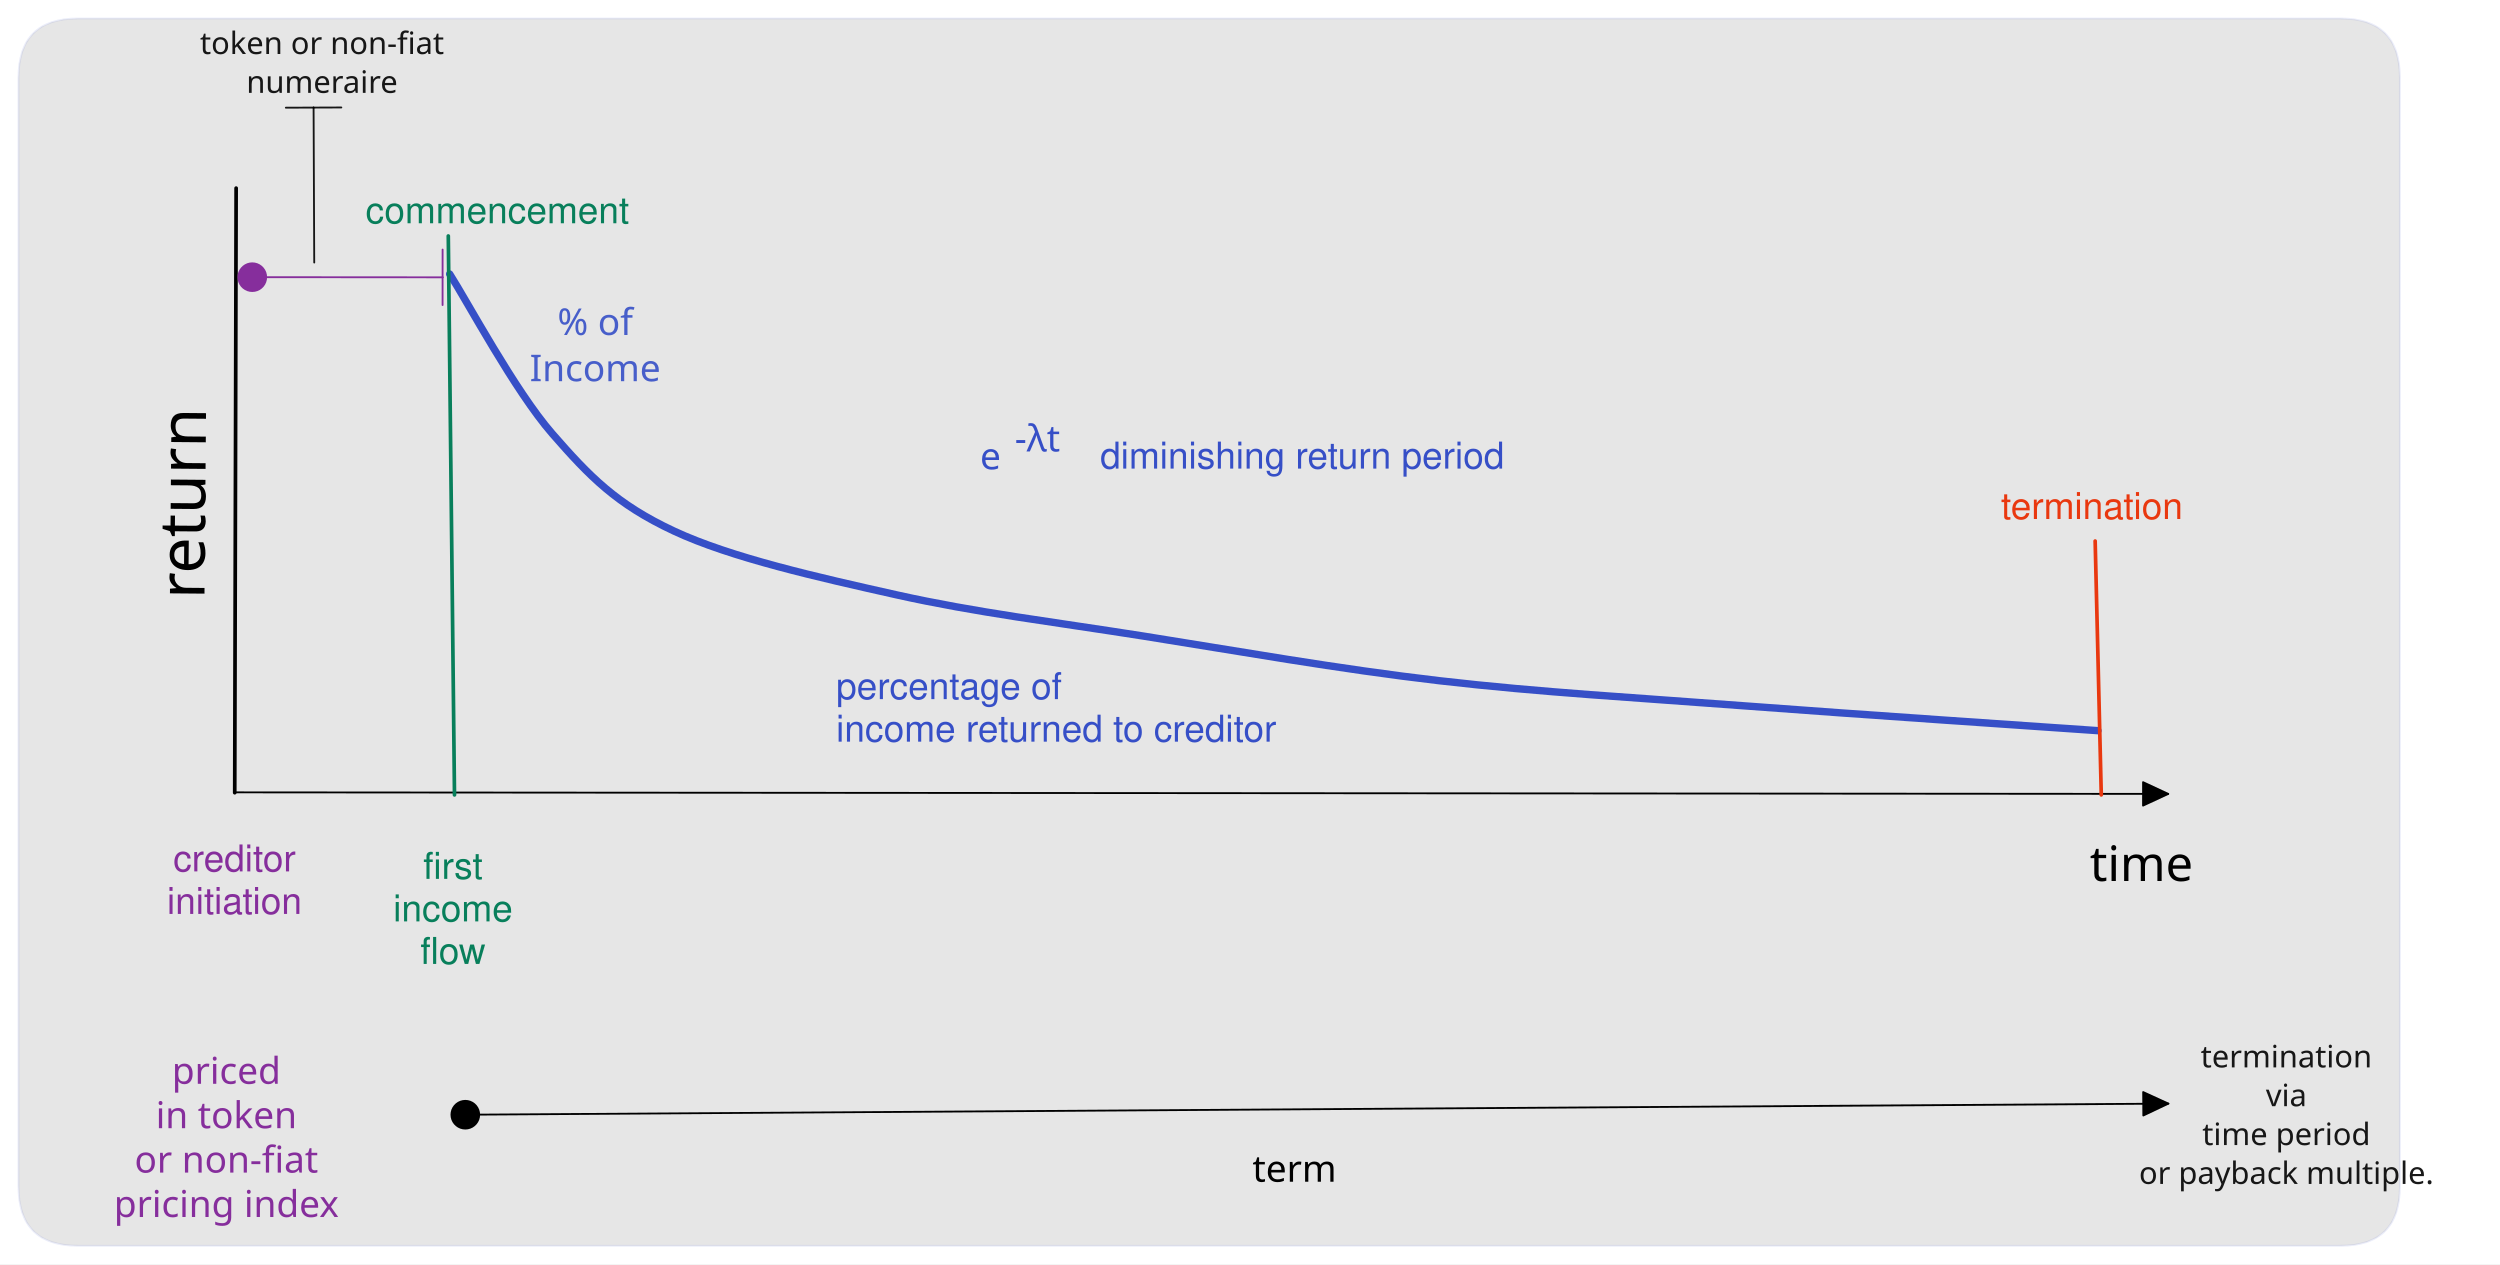
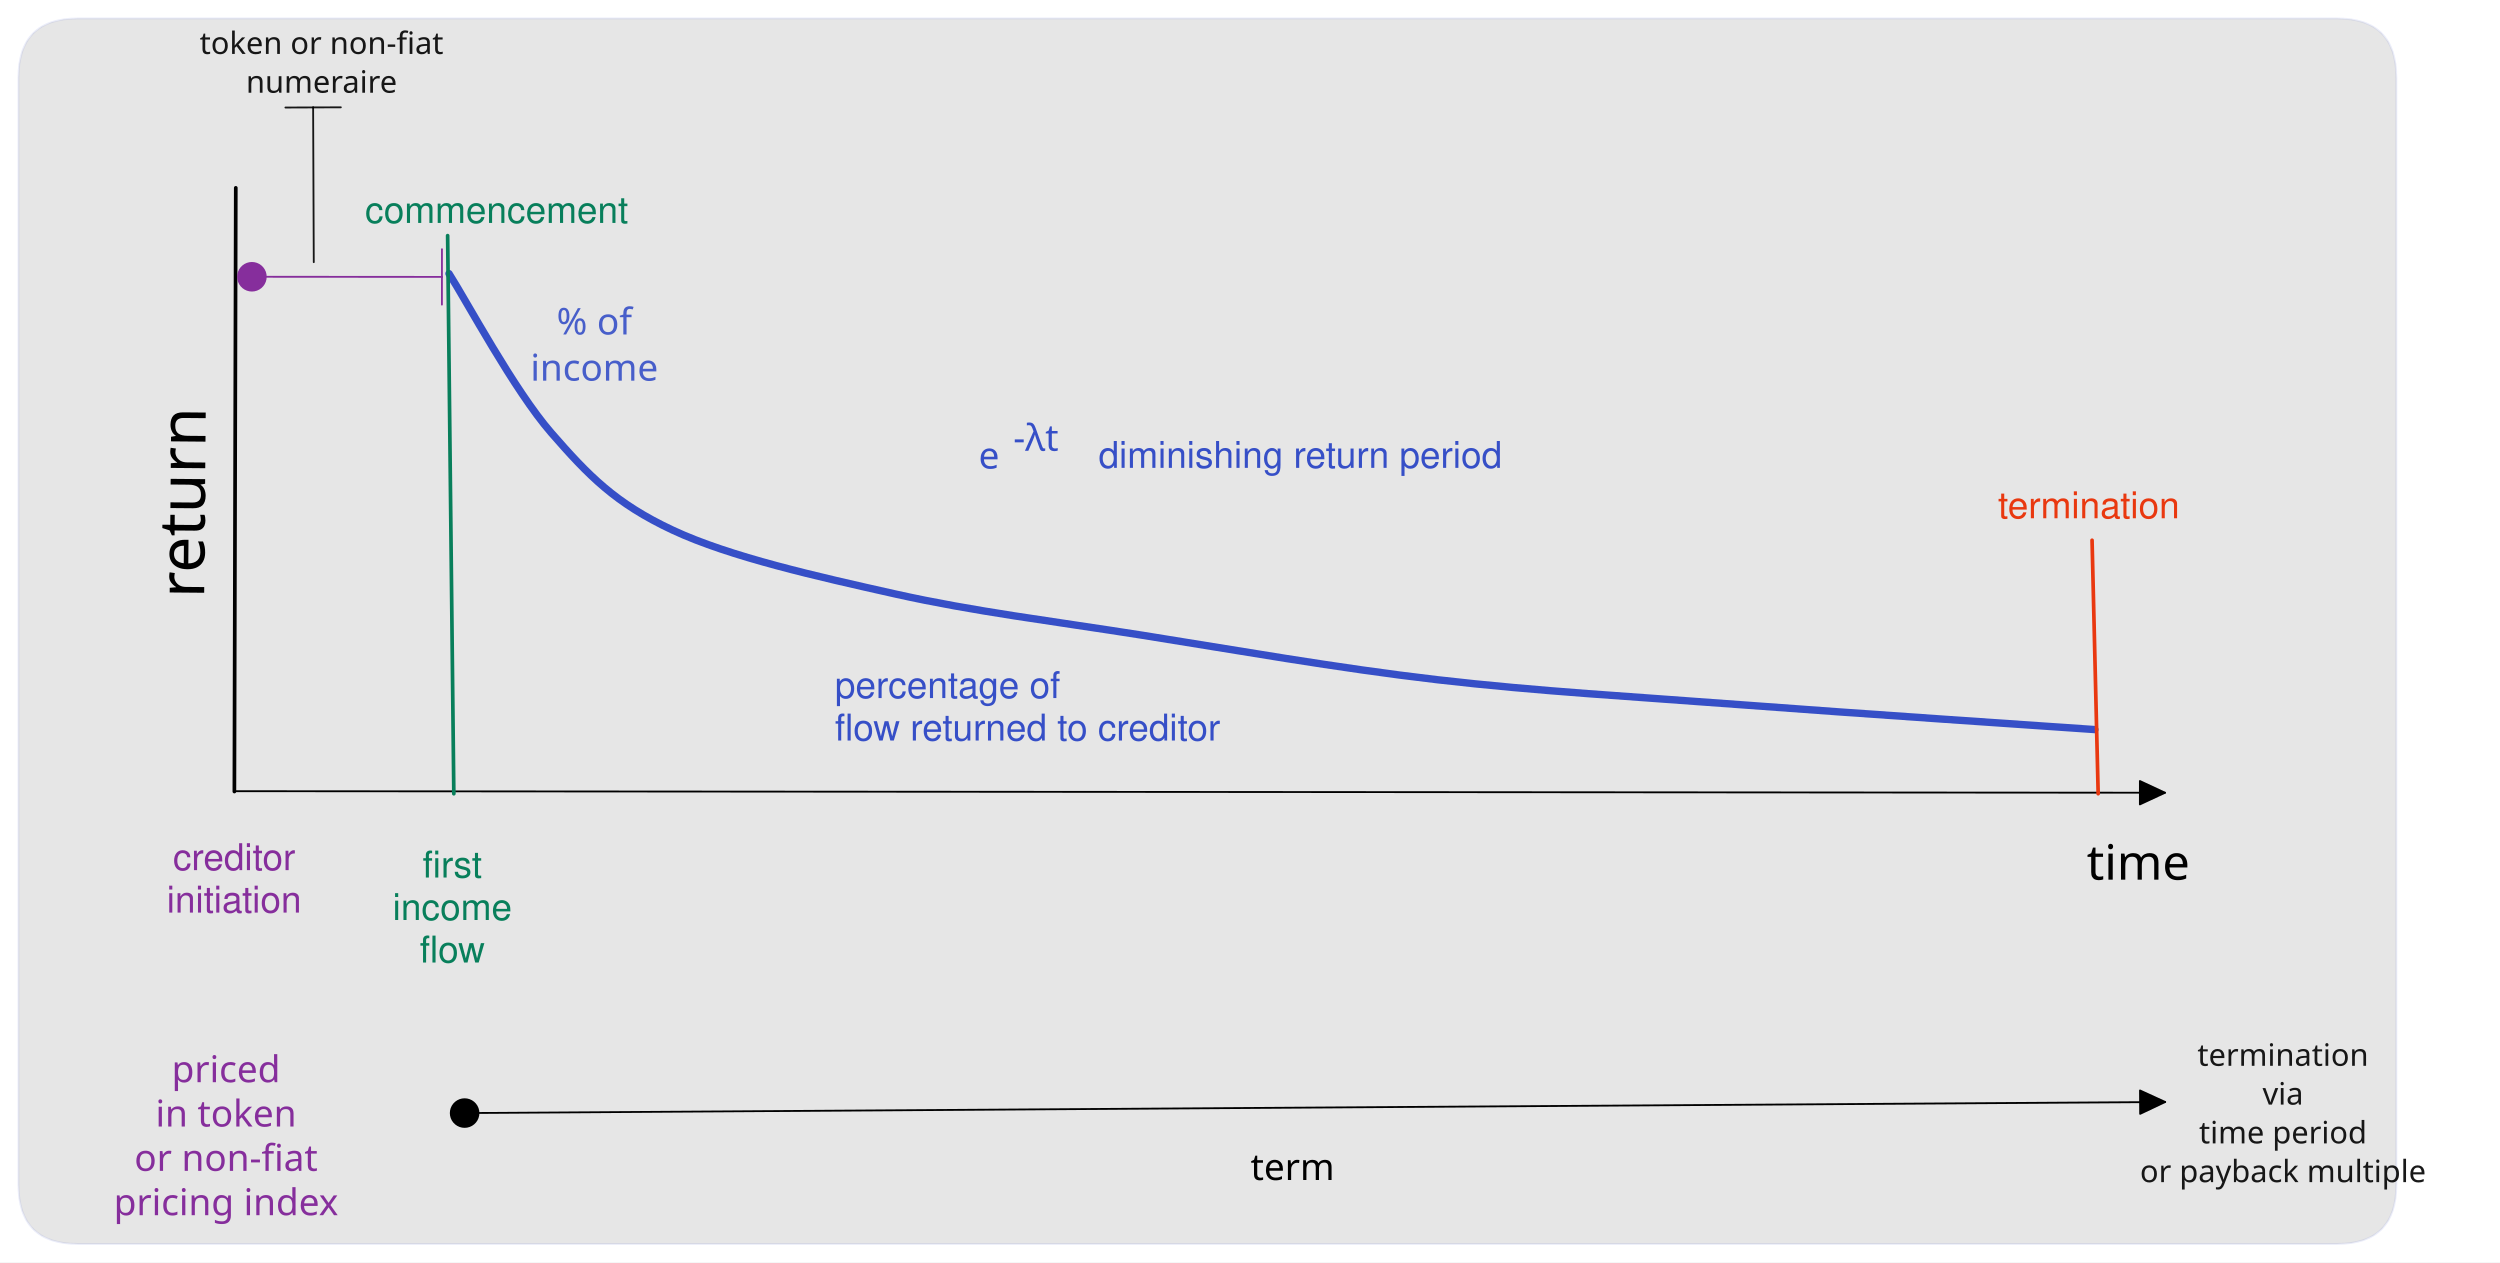
- <svg xmlns="http://www.w3.org/2000/svg" version="1.1" viewBox="0 0 1351.622 683.517" width="2703.244" height="1367.034">
+ <svg xmlns="http://www.w3.org/2000/svg" version="1.1" viewBox="0 0 1353.622 683.517" width="2707.244" height="1367.034">
  <defs>
    <style class="style-fonts">
      @font-face {
        font-family: "Virgil";
        src: url("https://excalidraw.com/Virgil.woff2");
      }
      @font-face {
        font-family: "Cascadia";
        src: url("https://excalidraw.com/Cascadia.woff2");
      }
    </style>
  </defs>
-   <rect x="0" y="0" width="1351.622" height="683.517" fill="#ffffff" />
+   <rect x="0" y="0" width="1353.622" height="683.517" fill="#ffffff" />
  <g stroke-opacity="0.1" fill-opacity="0.1" stroke-linecap="round" transform="translate(10 10) rotate(0 643.751 331.7585)">
    <path d="M32 0 L1255.5 0 L1263 0.5 L1269.5 2 L1275 4.5 L1279.5 8 L1283 12.5 L1285.5 18 L1287 24.5 L1287.5 32 L1287.5 631.52 L1287 639.02 L1285.5 645.52 L1283 651.02 L1279.5 655.52 L1275 659.02 L1269.5 661.52 L1263 663.02 L1255.5 663.52 L32 663.52 L24.5 663.02 L18 661.52 L12.5 659.02 L8 655.52 L4.5 651.02 L2 645.52 L0.5 639.02 L0 631.52 L0 32 L0.5 24.5 L2 18 L4.5 12.5 L8 8 L12.5 4.5 L18 2 L24.5 0.5 L32 0" stroke="none" stroke-width="0" fill="#000" />
    <path d="M32 0 M32 0 C420.1 0, 808.19 0, 1255.5 0 M32 0 C388.95 0, 745.9 0, 1255.5 0 M1255.5 0 C1276.84 0, 1287.5 10.67, 1287.5 32 M1255.5 0 C1276.84 0, 1287.5 10.67, 1287.5 32 M1287.5 32 C1287.5 270.41, 1287.5 508.82, 1287.5 631.52 M1287.5 32 C1287.5 172.89, 1287.5 313.79, 1287.5 631.52 M1287.5 631.52 C1287.5 652.85, 1276.84 663.52, 1255.5 663.52 M1287.5 631.52 C1287.5 652.85, 1276.84 663.52, 1255.5 663.52 M1255.5 663.52 C979.73 663.52, 703.95 663.52, 32 663.52 M1255.5 663.52 C908.64 663.52, 561.77 663.52, 32 663.52 M32 663.52 C10.67 663.52, 0 652.85, 0 631.52 M32 663.52 C10.67 663.52, 0 652.85, 0 631.52 M0 631.52 C0 427.93, 0 224.34, 0 32 M0 631.52 C0 425.04, 0 218.56, 0 32 M0 32 C0 10.67, 10.67 0, 32 0 M0 32 C0 10.67, 10.67 0, 32 0" stroke="#364fc7" stroke-width="1" fill="none" />
  </g>
  <g stroke-linecap="round">
    <g transform="translate(127.6642 101.7168) rotate(0 -0.3810577 163.4246)">
      <path d="M0 0 C-0.13 54.47, -0.64 272.37, -0.76 326.85 M0 0 C-0.13 54.47, -0.64 272.37, -0.76 326.85" stroke="#000000" stroke-width="2" fill="none" />
    </g>
  </g>
  <mask />
  <g stroke-linecap="round">
    <g transform="translate(126.8564 428.3832) rotate(0 522.691 0.4221497)">
      <path d="M0 0 C174.23 0.14, 871.15 0.7, 1045.38 0.84 M0 0 C174.23 0.14, 871.15 0.7, 1045.38 0.84" stroke="#000000" stroke-width="1" fill="none" />
    </g>
    <g transform="translate(126.8564 428.3832) rotate(0 522.691 0.4221497)">
      <path d="M1045.38 0.84 L1031.78 7.17 L1031.79 -5.51 L1045.38 0.84" stroke="none" stroke-width="0" fill="#000000" fill-rule="evenodd" />
      <path d="M1045.38 0.84 C1041.03 2.87, 1036.68 4.9, 1031.78 7.17 M1045.38 0.84 C1041.33 2.73, 1037.28 4.61, 1031.78 7.17 M1031.78 7.17 C1031.78 4.16, 1031.79 1.15, 1031.79 -5.51 M1031.78 7.17 C1031.79 2.59, 1031.79 -2, 1031.79 -5.51 M1031.79 -5.51 C1036.48 -3.31, 1041.18 -1.12, 1045.38 0.84 M1031.79 -5.51 C1036.33 -3.39, 1040.86 -1.27, 1045.38 0.84 M1045.38 0.84 C1045.38 0.84, 1045.38 0.84, 1045.38 0.84 M1045.38 0.84 C1045.38 0.84, 1045.38 0.84, 1045.38 0.84" stroke="#000000" stroke-width="1" fill="none" />
    </g>
  </g>
  <mask />
  <g transform="translate(1129.855 450.3044) rotate(0 31.5 16)">
    <text x="0" y="26" font-family="Cascadia, Segoe UI Emoji" font-size="26.364px" fill="#000000" text-anchor="start" style="white-space: pre;" direction="ltr">time</text>
  </g>
  <g transform="translate(36.55226 241.2934) rotate(270.4903 61.5 21)">
    <text x="0" y="34" font-family="Cascadia, Segoe UI Emoji" font-size="34.833px" fill="#000000" text-anchor="start" style="white-space: pre;" direction="ltr">return</text>
  </g>
  <g stroke-linecap="round">
    <g transform="translate(243.1135 148.1596) rotate(0 445.5695 123.4361)">
      <path d="M0 0 C9.24 14.38, 35.26 63.13, 55.45 86.28 C75.63 109.43, 90.07 124.36, 121.13 138.89 C152.2 153.43, 199.45 164.01, 241.85 173.5 C284.25 182.98, 326.61 188.08, 375.53 195.81 C424.44 203.55, 480.95 213.61, 535.33 219.9 C589.72 226.2, 642.52 229.09, 701.82 233.59 C761.12 238.08, 859.59 244.66, 891.14 246.87 M0 0 C9.24 14.38, 35.26 63.13, 55.45 86.28 C75.63 109.43, 90.07 124.36, 121.13 138.89 C152.2 153.43, 199.45 164.01, 241.85 173.5 C284.25 182.98, 326.61 188.08, 375.53 195.81 C424.44 203.55, 480.95 213.61, 535.33 219.9 C589.72 226.2, 642.52 229.09, 701.82 233.59 C761.12 238.08, 859.59 244.66, 891.14 246.87" stroke="#364fc7" stroke-width="4" fill="none" />
    </g>
  </g>
  <mask />
  <g stroke-linecap="round">
    <g transform="translate(1132.743 292.5211) rotate(0 1.655334 68.61407)">
      <path d="M0 0 C0.55 22.87, 2.76 114.36, 3.31 137.23 M0 0 C0.55 22.87, 2.76 114.36, 3.31 137.23" stroke="#e9380f" stroke-width="2" fill="none" />
    </g>
  </g>
  <mask />
  <g transform="translate(1081.836 261.6054) rotate(0 50 11.5)">
    <text x="0" y="19" font-family="Helvetica, Segoe UI Emoji" font-size="20px" fill="#e9380f" text-anchor="start" style="white-space: pre;" direction="ltr">termination</text>
  </g>
  <g stroke-linecap="round">
    <g transform="translate(242.3699 127.5858) rotate(0 1.676514 151.0907)">
      <path d="M0 0 C0.56 50.36, 2.79 251.82, 3.35 302.18 M0 0 C0.56 50.36, 2.79 251.82, 3.35 302.18" stroke="#087f5b" stroke-width="2" fill="none" />
    </g>
  </g>
  <mask />
  <g transform="translate(197.6474 101.7178) rotate(0 71.5 11.5)">
    <text x="0" y="19" font-family="Helvetica, Segoe UI Emoji" font-size="20px" fill="#087f5b" text-anchor="start" style="white-space: pre;" direction="ltr">commencement</text>
  </g>
  <g transform="translate(212.9119 456.1467) rotate(0 32 34.5)">
    <text x="32" y="19" font-family="Helvetica, Segoe UI Emoji" font-size="20px" fill="#087f5b" text-anchor="middle" style="white-space: pre;" direction="ltr">first</text>
    <text x="32" y="42" font-family="Helvetica, Segoe UI Emoji" font-size="20px" fill="#087f5b" text-anchor="middle" style="white-space: pre;" direction="ltr">income</text>
    <text x="32" y="65" font-family="Helvetica, Segoe UI Emoji" font-size="20px" fill="#087f5b" text-anchor="middle" style="white-space: pre;" direction="ltr">flow</text>
  </g>
  <g transform="translate(528.9922 233.7117) rotate(0 6.5 12)">
    <text x="6.5" y="20" font-family="Cascadia, Segoe UI Emoji" font-size="20px" fill="#364fc7" text-anchor="middle" style="white-space: pre;" direction="ltr">e</text>
  </g>
  <g transform="translate(542.8958 224.0676) rotate(0 18 12)">
    <text x="18" y="20" font-family="Cascadia, Segoe UI Emoji" font-size="20px" fill="#364fc7" text-anchor="middle" style="white-space: pre;" direction="ltr">-λt</text>
  </g>
  <g stroke-linecap="round">
    <g transform="translate(136.3944 149.8522) rotate(0 51.44572 0.04240417)">
      <path d="M0 0 C17.15 0.01, 85.74 0.07, 102.89 0.08 M0 0 C17.15 0.01, 85.74 0.07, 102.89 0.08" stroke="#862e9c" stroke-width="1" fill="none" />
    </g>
    <g transform="translate(136.3944 149.8522) rotate(0 51.44572 0.04240417)">
      <path d="M8 0 C8 0.46, 7.96 0.93, 7.88 1.39 C7.8 1.85, 7.68 2.3, 7.52 2.74 C7.36 3.17, 7.16 3.6, 6.93 4 C6.7 4.4, 6.43 4.79, 6.13 5.14 C5.83 5.5, 5.5 5.83, 5.14 6.13 C4.79 6.43, 4.4 6.7, 4 6.93 C3.6 7.16, 3.17 7.36, 2.74 7.52 C2.3 7.68, 1.85 7.8, 1.39 7.88 C0.93 7.96, 0.46 8, 0 8 C-0.46 8, -0.93 7.96, -1.39 7.88 C-1.85 7.8, -2.3 7.68, -2.74 7.52 C-3.17 7.36, -3.6 7.16, -4 6.93 C-4.4 6.7, -4.79 6.43, -5.14 6.13 C-5.5 5.83, -5.83 5.5, -6.13 5.14 C-6.43 4.79, -6.7 4.4, -6.93 4 C-7.16 3.6, -7.36 3.17, -7.52 2.74 C-7.68 2.3, -7.8 1.85, -7.88 1.39 C-7.96 0.93, -8 0.46, -8 0 C-8 -0.46, -7.96 -0.93, -7.88 -1.39 C-7.8 -1.85, -7.68 -2.3, -7.52 -2.74 C-7.36 -3.17, -7.16 -3.6, -6.93 -4 C-6.7 -4.4, -6.43 -4.79, -6.13 -5.14 C-5.83 -5.5, -5.5 -5.83, -5.14 -6.13 C-4.79 -6.43, -4.4 -6.7, -4 -6.93 C-3.6 -7.16, -3.17 -7.36, -2.74 -7.52 C-2.3 -7.68, -1.85 -7.8, -1.39 -7.88 C-0.93 -7.96, -0.46 -8, 0 -8 C0.46 -8, 0.93 -7.96, 1.39 -7.88 C1.85 -7.8, 2.3 -7.68, 2.74 -7.52 C3.17 -7.36, 3.6 -7.16, 4 -6.93 C4.4 -6.7, 4.79 -6.43, 5.14 -6.13 C5.5 -5.83, 5.83 -5.5, 6.13 -5.14 C6.43 -4.79, 6.7 -4.4, 6.93 -4 C7.16 -3.6, 7.36 -3.17, 7.52 -2.74 C7.68 -2.3, 7.8 -1.85, 7.88 -1.39 C7.96 -0.93, 7.98 -0.23, 8 0 C8.02 0.23, 8.02 -0.23, 8 0" stroke="none" stroke-width="0" fill="#862e9c" />
    </g>
    <g transform="translate(136.3944 149.8522) rotate(0 51.44572 0.04240417)">
      <path d="M102.88 15.08 C102.88 10.07, 102.89 5.05, 102.89 0.08 M102.88 15.08 C102.88 9.51, 102.89 3.94, 102.89 0.08" stroke="#862e9c" stroke-width="1" fill="none" />
    </g>
    <g transform="translate(136.3944 149.8522) rotate(0 51.44572 0.04240417)">
      <path d="M102.9 -14.92 C102.9 -9.9, 102.9 -4.88, 102.89 0.08 M102.9 -14.92 C102.9 -9.34, 102.89 -3.77, 102.89 0.08" stroke="#862e9c" stroke-width="1" fill="none" />
    </g>
  </g>
  <mask />
  <g transform="translate(89.76842 452.1235) rotate(0 37 23)">
    <text x="37" y="19" font-family="Helvetica, Segoe UI Emoji" font-size="20px" fill="#862e9c" text-anchor="middle" style="white-space: pre;" direction="ltr">creditor</text>
    <text x="37" y="42" font-family="Helvetica, Segoe UI Emoji" font-size="20px" fill="#862e9c" text-anchor="middle" style="white-space: pre;" direction="ltr">initiation</text>
  </g>
  <g transform="translate(45.88426 565.965) rotate(0 76.5 48)">
    <text x="76.5" y="20" font-family="Cascadia, Segoe UI Emoji" font-size="20px" fill="#862e9c" text-anchor="middle" style="white-space: pre;" direction="ltr">priced</text>
    <text x="76.5" y="44" font-family="Cascadia, Segoe UI Emoji" font-size="20px" fill="#862e9c" text-anchor="middle" style="white-space: pre;" direction="ltr">in token</text>
    <text x="76.5" y="68" font-family="Cascadia, Segoe UI Emoji" font-size="20px" fill="#862e9c" text-anchor="middle" style="white-space: pre;" direction="ltr">or non-fiat</text>
    <text x="76.5" y="92" font-family="Cascadia, Segoe UI Emoji" font-size="20px" fill="#862e9c" text-anchor="middle" style="white-space: pre;" direction="ltr">pricing index</text>
  </g>
  <g stroke-linecap="round">
    <g transform="translate(251.5641 602.6687) rotate(0 460.3861 -3.000031)">
      <path d="M0 0 C153.46 -1, 767.31 -5, 920.77 -6 M0 0 C153.46 -1, 767.31 -5, 920.77 -6" stroke="#000000" stroke-width="1" fill="none" />
    </g>
    <g transform="translate(251.5641 602.6687) rotate(0 460.3861 -3.000031)">
      <path d="M8 0 C8 0.46, 7.96 0.93, 7.88 1.39 C7.8 1.85, 7.68 2.3, 7.52 2.74 C7.36 3.17, 7.16 3.6, 6.93 4 C6.7 4.4, 6.43 4.79, 6.13 5.14 C5.83 5.5, 5.5 5.83, 5.14 6.13 C4.79 6.43, 4.4 6.7, 4 6.93 C3.6 7.16, 3.17 7.36, 2.74 7.52 C2.3 7.68, 1.85 7.8, 1.39 7.88 C0.93 7.96, 0.46 8, 0 8 C-0.46 8, -0.93 7.96, -1.39 7.88 C-1.85 7.8, -2.3 7.68, -2.74 7.52 C-3.17 7.36, -3.6 7.16, -4 6.93 C-4.4 6.7, -4.79 6.43, -5.14 6.13 C-5.5 5.83, -5.83 5.5, -6.13 5.14 C-6.43 4.79, -6.7 4.4, -6.93 4 C-7.16 3.6, -7.36 3.17, -7.52 2.74 C-7.68 2.3, -7.8 1.85, -7.88 1.39 C-7.96 0.93, -8 0.46, -8 0 C-8 -0.46, -7.96 -0.93, -7.88 -1.39 C-7.8 -1.85, -7.68 -2.3, -7.52 -2.74 C-7.36 -3.17, -7.16 -3.6, -6.93 -4 C-6.7 -4.4, -6.43 -4.79, -6.13 -5.14 C-5.83 -5.5, -5.5 -5.83, -5.14 -6.13 C-4.79 -6.43, -4.4 -6.7, -4 -6.93 C-3.6 -7.16, -3.17 -7.36, -2.74 -7.52 C-2.3 -7.68, -1.85 -7.8, -1.39 -7.88 C-0.93 -7.96, -0.46 -8, 0 -8 C0.46 -8, 0.93 -7.96, 1.39 -7.88 C1.85 -7.8, 2.3 -7.68, 2.74 -7.52 C3.17 -7.36, 3.6 -7.16, 4 -6.93 C4.4 -6.7, 4.79 -6.43, 5.14 -6.13 C5.5 -5.83, 5.83 -5.5, 6.13 -5.14 C6.43 -4.79, 6.7 -4.4, 6.93 -4 C7.16 -3.6, 7.36 -3.17, 7.52 -2.74 C7.68 -2.3, 7.8 -1.85, 7.88 -1.39 C7.96 -0.93, 7.98 -0.23, 8 0 C8.02 0.23, 8.02 -0.23, 8 0" stroke="none" stroke-width="0" fill="#000000" />
    </g>
    <g transform="translate(251.5641 602.6687) rotate(0 460.3861 -3.000031)">
      <path d="M920.77 -6 L907.22 0.43 L907.14 -12.25 L920.77 -6" stroke="none" stroke-width="0" fill="#000000" fill-rule="evenodd" />
      <path d="M920.77 -6 C917.25 -4.33, 913.74 -2.66, 907.22 0.43 M920.77 -6 C916.23 -3.85, 911.69 -1.69, 907.22 0.43 M907.22 0.43 C907.2 -3.23, 907.17 -6.88, 907.14 -12.25 M907.22 0.43 C907.19 -4.06, 907.16 -8.56, 907.14 -12.25 M907.14 -12.25 C909.97 -10.95, 912.81 -9.65, 920.77 -6 M907.14 -12.25 C910.37 -10.77, 913.6 -9.29, 920.77 -6 M920.77 -6 C920.77 -6, 920.77 -6, 920.77 -6 M920.77 -6 C920.77 -6, 920.77 -6, 920.77 -6" stroke="#000000" stroke-width="1" fill="none" />
    </g>
  </g>
  <mask />
  <g transform="translate(675.8647 618.9061) rotate(0 24 12)">
    <text x="24" y="20" font-family="Cascadia, Segoe UI Emoji" font-size="20px" fill="#000000" text-anchor="middle" style="white-space: pre;" direction="ltr">term</text>
  </g>
  <g transform="translate(594.8029 234.3416) rotate(0 110 11.5)">
    <text x="0" y="19" font-family="Helvetica, Segoe UI Emoji" font-size="20px" fill="#364fc7" text-anchor="start" style="white-space: pre;" direction="ltr">diminishing return period</text>
  </g>
-   <g transform="translate(452.056 358.9684) rotate(0 120 23)">
+   <g transform="translate(452.056 358.9684) rotate(0 105.5 23)">
    <text x="0" y="19" font-family="Helvetica, Segoe UI Emoji" font-size="20px" fill="#364fc7" text-anchor="start" style="white-space: pre;" direction="ltr">percentage of</text>
-     <text x="0" y="42" font-family="Helvetica, Segoe UI Emoji" font-size="20px" fill="#364fc7" text-anchor="start" style="white-space: pre;" direction="ltr">income returned to creditor</text>
+     <text x="0" y="42" font-family="Helvetica, Segoe UI Emoji" font-size="20px" fill="#364fc7" text-anchor="start" style="white-space: pre;" direction="ltr">flow returned to creditor</text>
  </g>
  <g stroke-linecap="round">
    <g stroke-opacity="0.9" fill-opacity="0.9" transform="translate(169.8904 141.9441) rotate(0 -0.1730024 -41.89026)">
      <path d="M0 0 C-0.06 -13.96, -0.29 -69.82, -0.35 -83.78 M0 0 C-0.06 -13.96, -0.29 -69.82, -0.35 -83.78" stroke="#000000" stroke-width="1" fill="none" />
    </g>
    <g stroke-opacity="0.9" fill-opacity="0.9" transform="translate(169.8904 141.9441) rotate(0 -0.1730024 -41.89026)">
      <path d="M14.65 -83.84 C9.07 -83.82, 3.48 -83.8, -0.35 -83.78 M14.65 -83.84 C10.05 -83.82, 5.45 -83.8, -0.35 -83.78" stroke="#000000" stroke-width="1" fill="none" />
    </g>
    <g stroke-opacity="0.9" fill-opacity="0.9" transform="translate(169.8904 141.9441) rotate(0 -0.1730024 -41.89026)">
      <path d="M-15.35 -83.72 C-9.76 -83.74, -4.17 -83.76, -0.35 -83.78 M-15.35 -83.72 C-10.74 -83.74, -6.14 -83.76, -0.35 -83.78" stroke="#000000" stroke-width="1" fill="none" />
    </g>
  </g>
  <mask />
  <g stroke-opacity="0.9" fill-opacity="0.9" transform="translate(103.602 14.20462) rotate(0 70.5 21)">
    <text x="70.5" y="15" font-family="Virgil, Segoe UI Emoji" font-size="16.69px" fill="#000000" text-anchor="middle" style="white-space: pre;" direction="ltr">token or non-fiat</text>
    <text x="70.5" y="36" font-family="Virgil, Segoe UI Emoji" font-size="16.69px" fill="#000000" text-anchor="middle" style="white-space: pre;" direction="ltr">numeraire</text>
  </g>
-   <g stroke-opacity="0.9" fill-opacity="0.9" transform="translate(1130.622 562.0795) rotate(0 105.5 42)">
-     <text x="105.5" y="15" font-family="Virgil, Segoe UI Emoji" font-size="16.69px" fill="#000000" text-anchor="middle" style="white-space: pre;" direction="ltr">termination</text>
-     <text x="105.5" y="36" font-family="Virgil, Segoe UI Emoji" font-size="16.69px" fill="#000000" text-anchor="middle" style="white-space: pre;" direction="ltr">via</text>
-     <text x="105.5" y="57" font-family="Virgil, Segoe UI Emoji" font-size="16.69px" fill="#000000" text-anchor="middle" style="white-space: pre;" direction="ltr">time period</text>
-     <text x="105.5" y="78" font-family="Virgil, Segoe UI Emoji" font-size="16.69px" fill="#000000" text-anchor="middle" style="white-space: pre;" direction="ltr">or payback multiple.      </text>
+   <g stroke-opacity="0.9" fill-opacity="0.9" transform="translate(1128.622 562.0795) rotate(0 107.5 42)">
+     <text x="107.5" y="15" font-family="Virgil, Segoe UI Emoji" font-size="16.69px" fill="#000000" text-anchor="middle" style="white-space: pre;" direction="ltr">termination</text>
+     <text x="107.5" y="36" font-family="Virgil, Segoe UI Emoji" font-size="16.69px" fill="#000000" text-anchor="middle" style="white-space: pre;" direction="ltr">via</text>
+     <text x="107.5" y="57" font-family="Virgil, Segoe UI Emoji" font-size="16.69px" fill="#000000" text-anchor="middle" style="white-space: pre;" direction="ltr">time period</text>
+     <text x="107.5" y="78" font-family="Virgil, Segoe UI Emoji" font-size="16.69px" fill="#000000" text-anchor="middle" style="white-space: pre;" direction="ltr">or payback multiple       </text>
  </g>
-   <g stroke-opacity="0.9" fill-opacity="0.9" transform="translate(288.7879 163.1026) rotate(0 33 25)">
-     <text x="33" y="18" font-family="Virgil, Segoe UI Emoji" font-size="20px" fill="#364fc7" text-anchor="middle" style="white-space: pre;" direction="ltr">% of</text>
-     <text x="33" y="43" font-family="Virgil, Segoe UI Emoji" font-size="20px" fill="#364fc7" text-anchor="middle" style="white-space: pre;" direction="ltr">Income</text>
+   <g stroke-opacity="0.9" fill-opacity="0.9" transform="translate(292.2879 163.1026) rotate(0 29.5 25)">
+     <text x="29.5" y="18" font-family="Virgil, Segoe UI Emoji" font-size="20px" fill="#364fc7" text-anchor="middle" style="white-space: pre;" direction="ltr">% of</text>
+     <text x="29.5" y="43" font-family="Virgil, Segoe UI Emoji" font-size="20px" fill="#364fc7" text-anchor="middle" style="white-space: pre;" direction="ltr">income</text>
  </g>
</svg>
